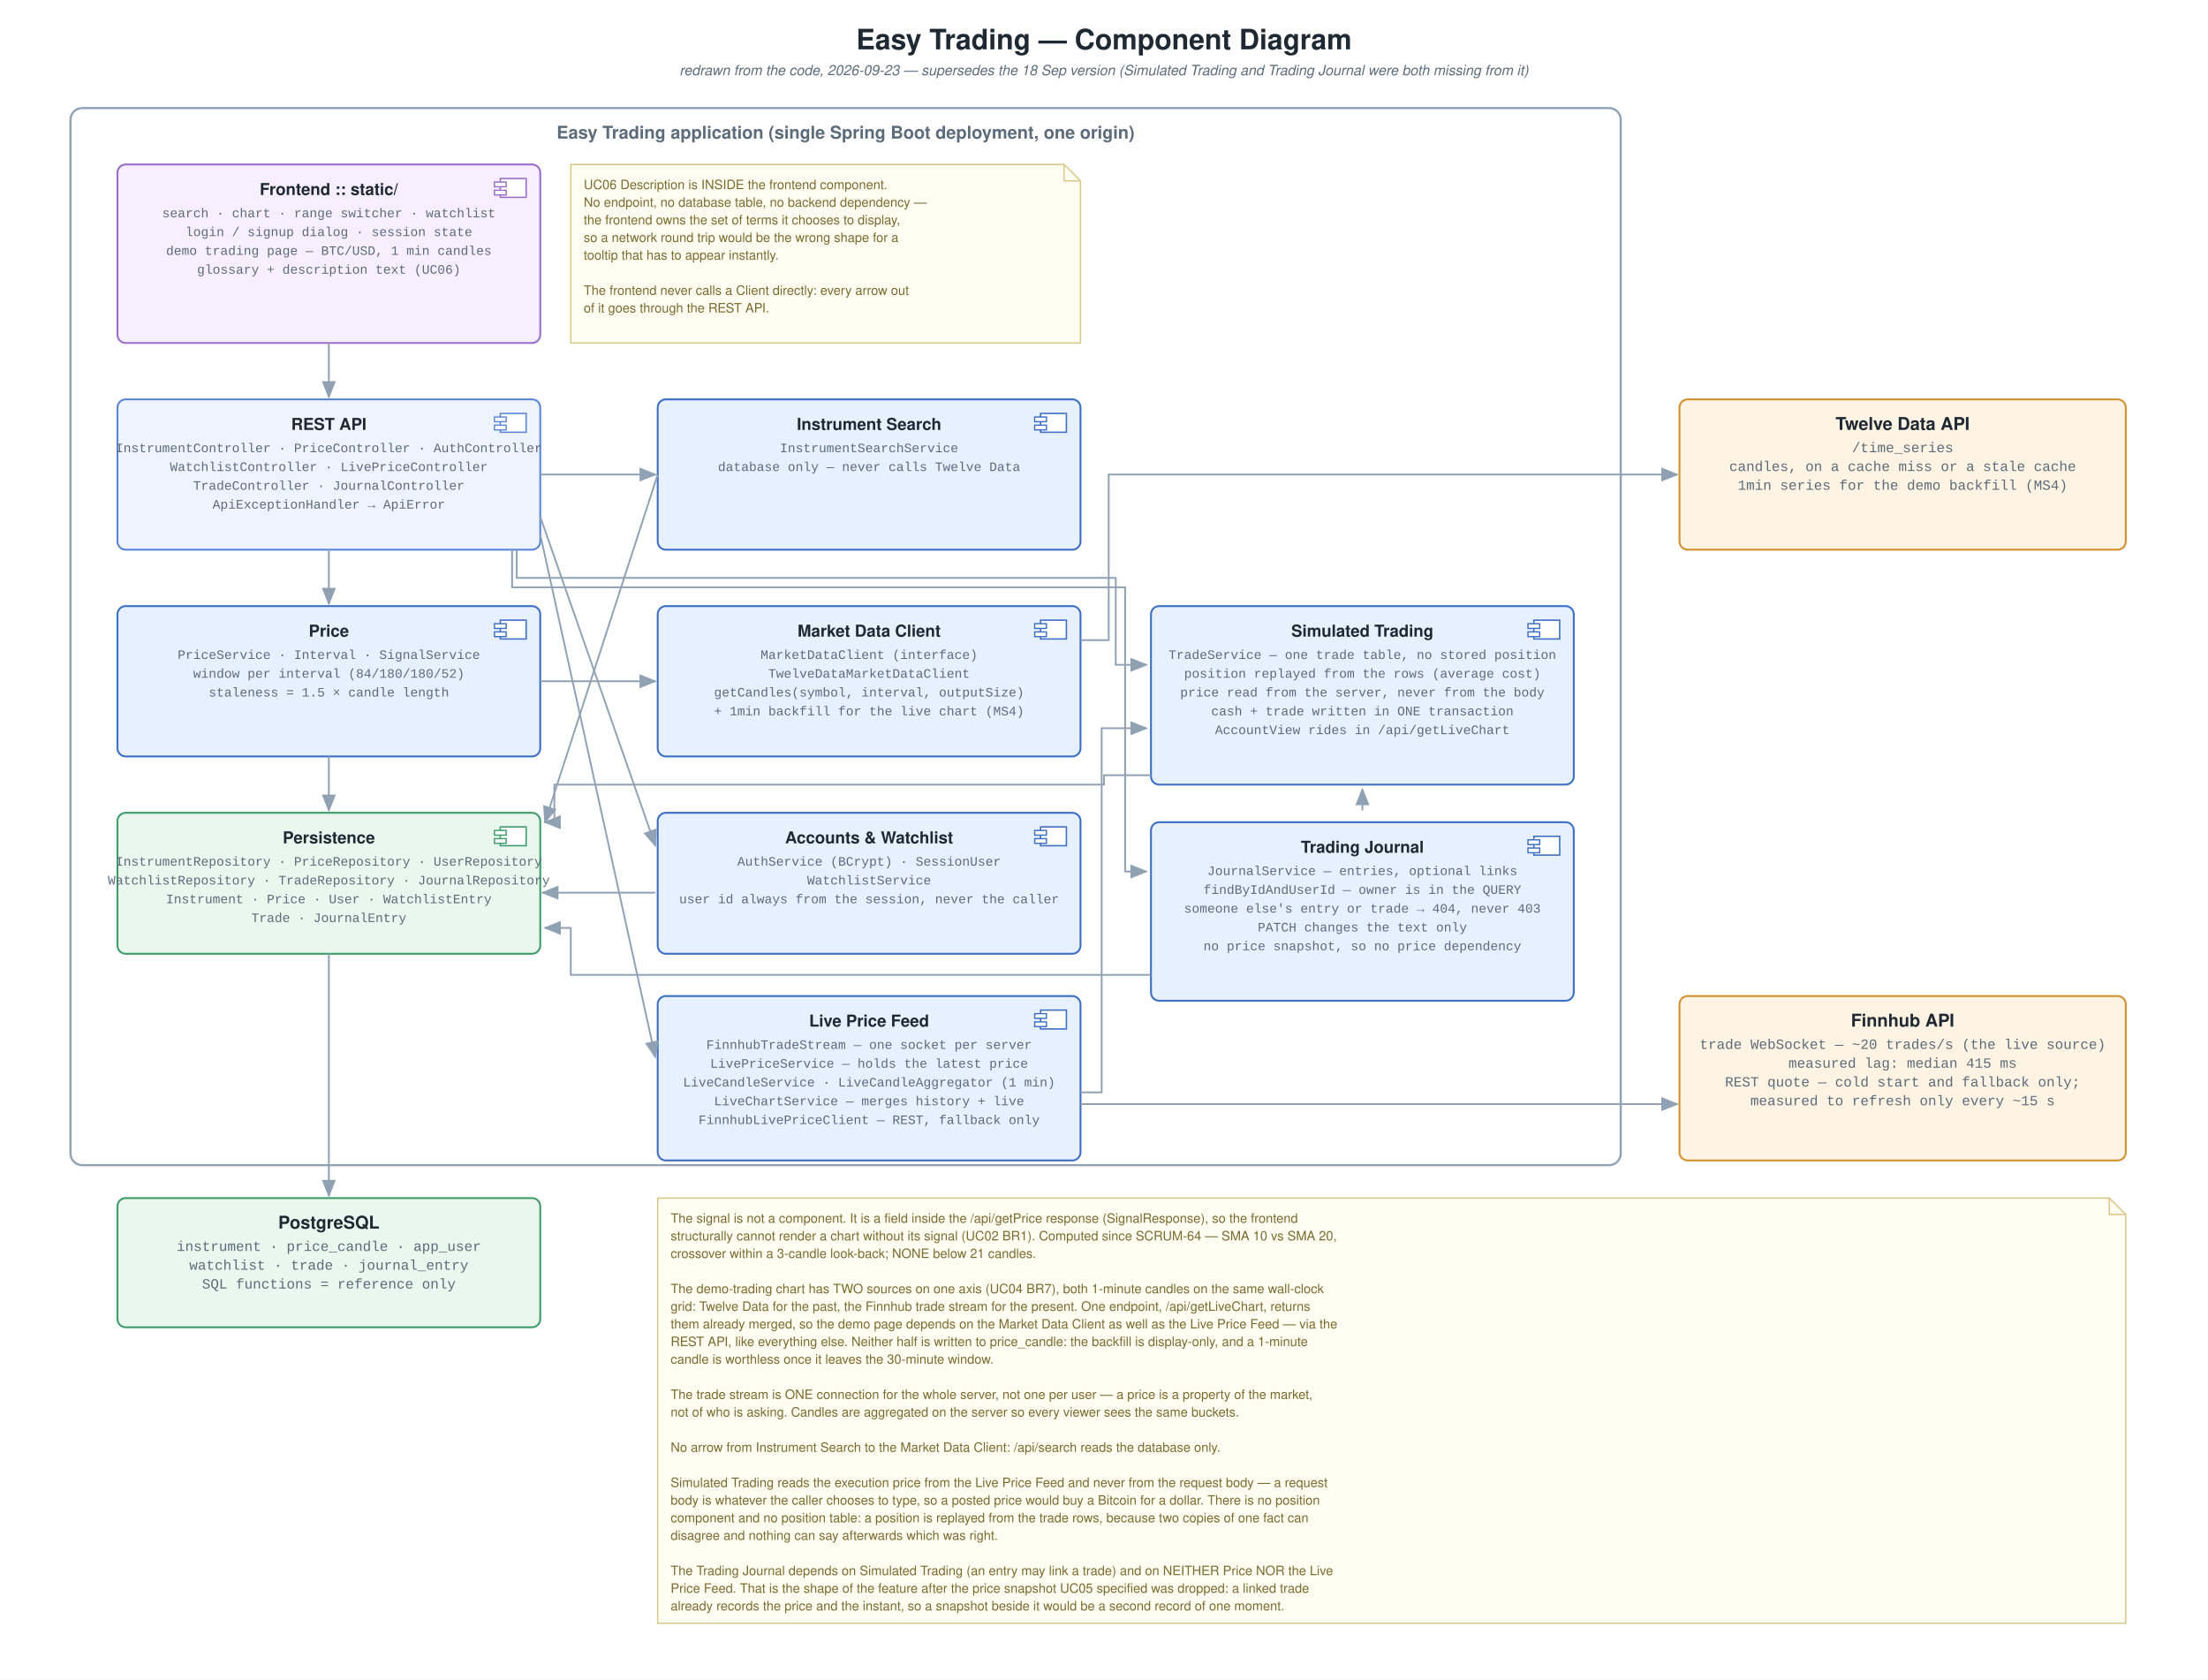
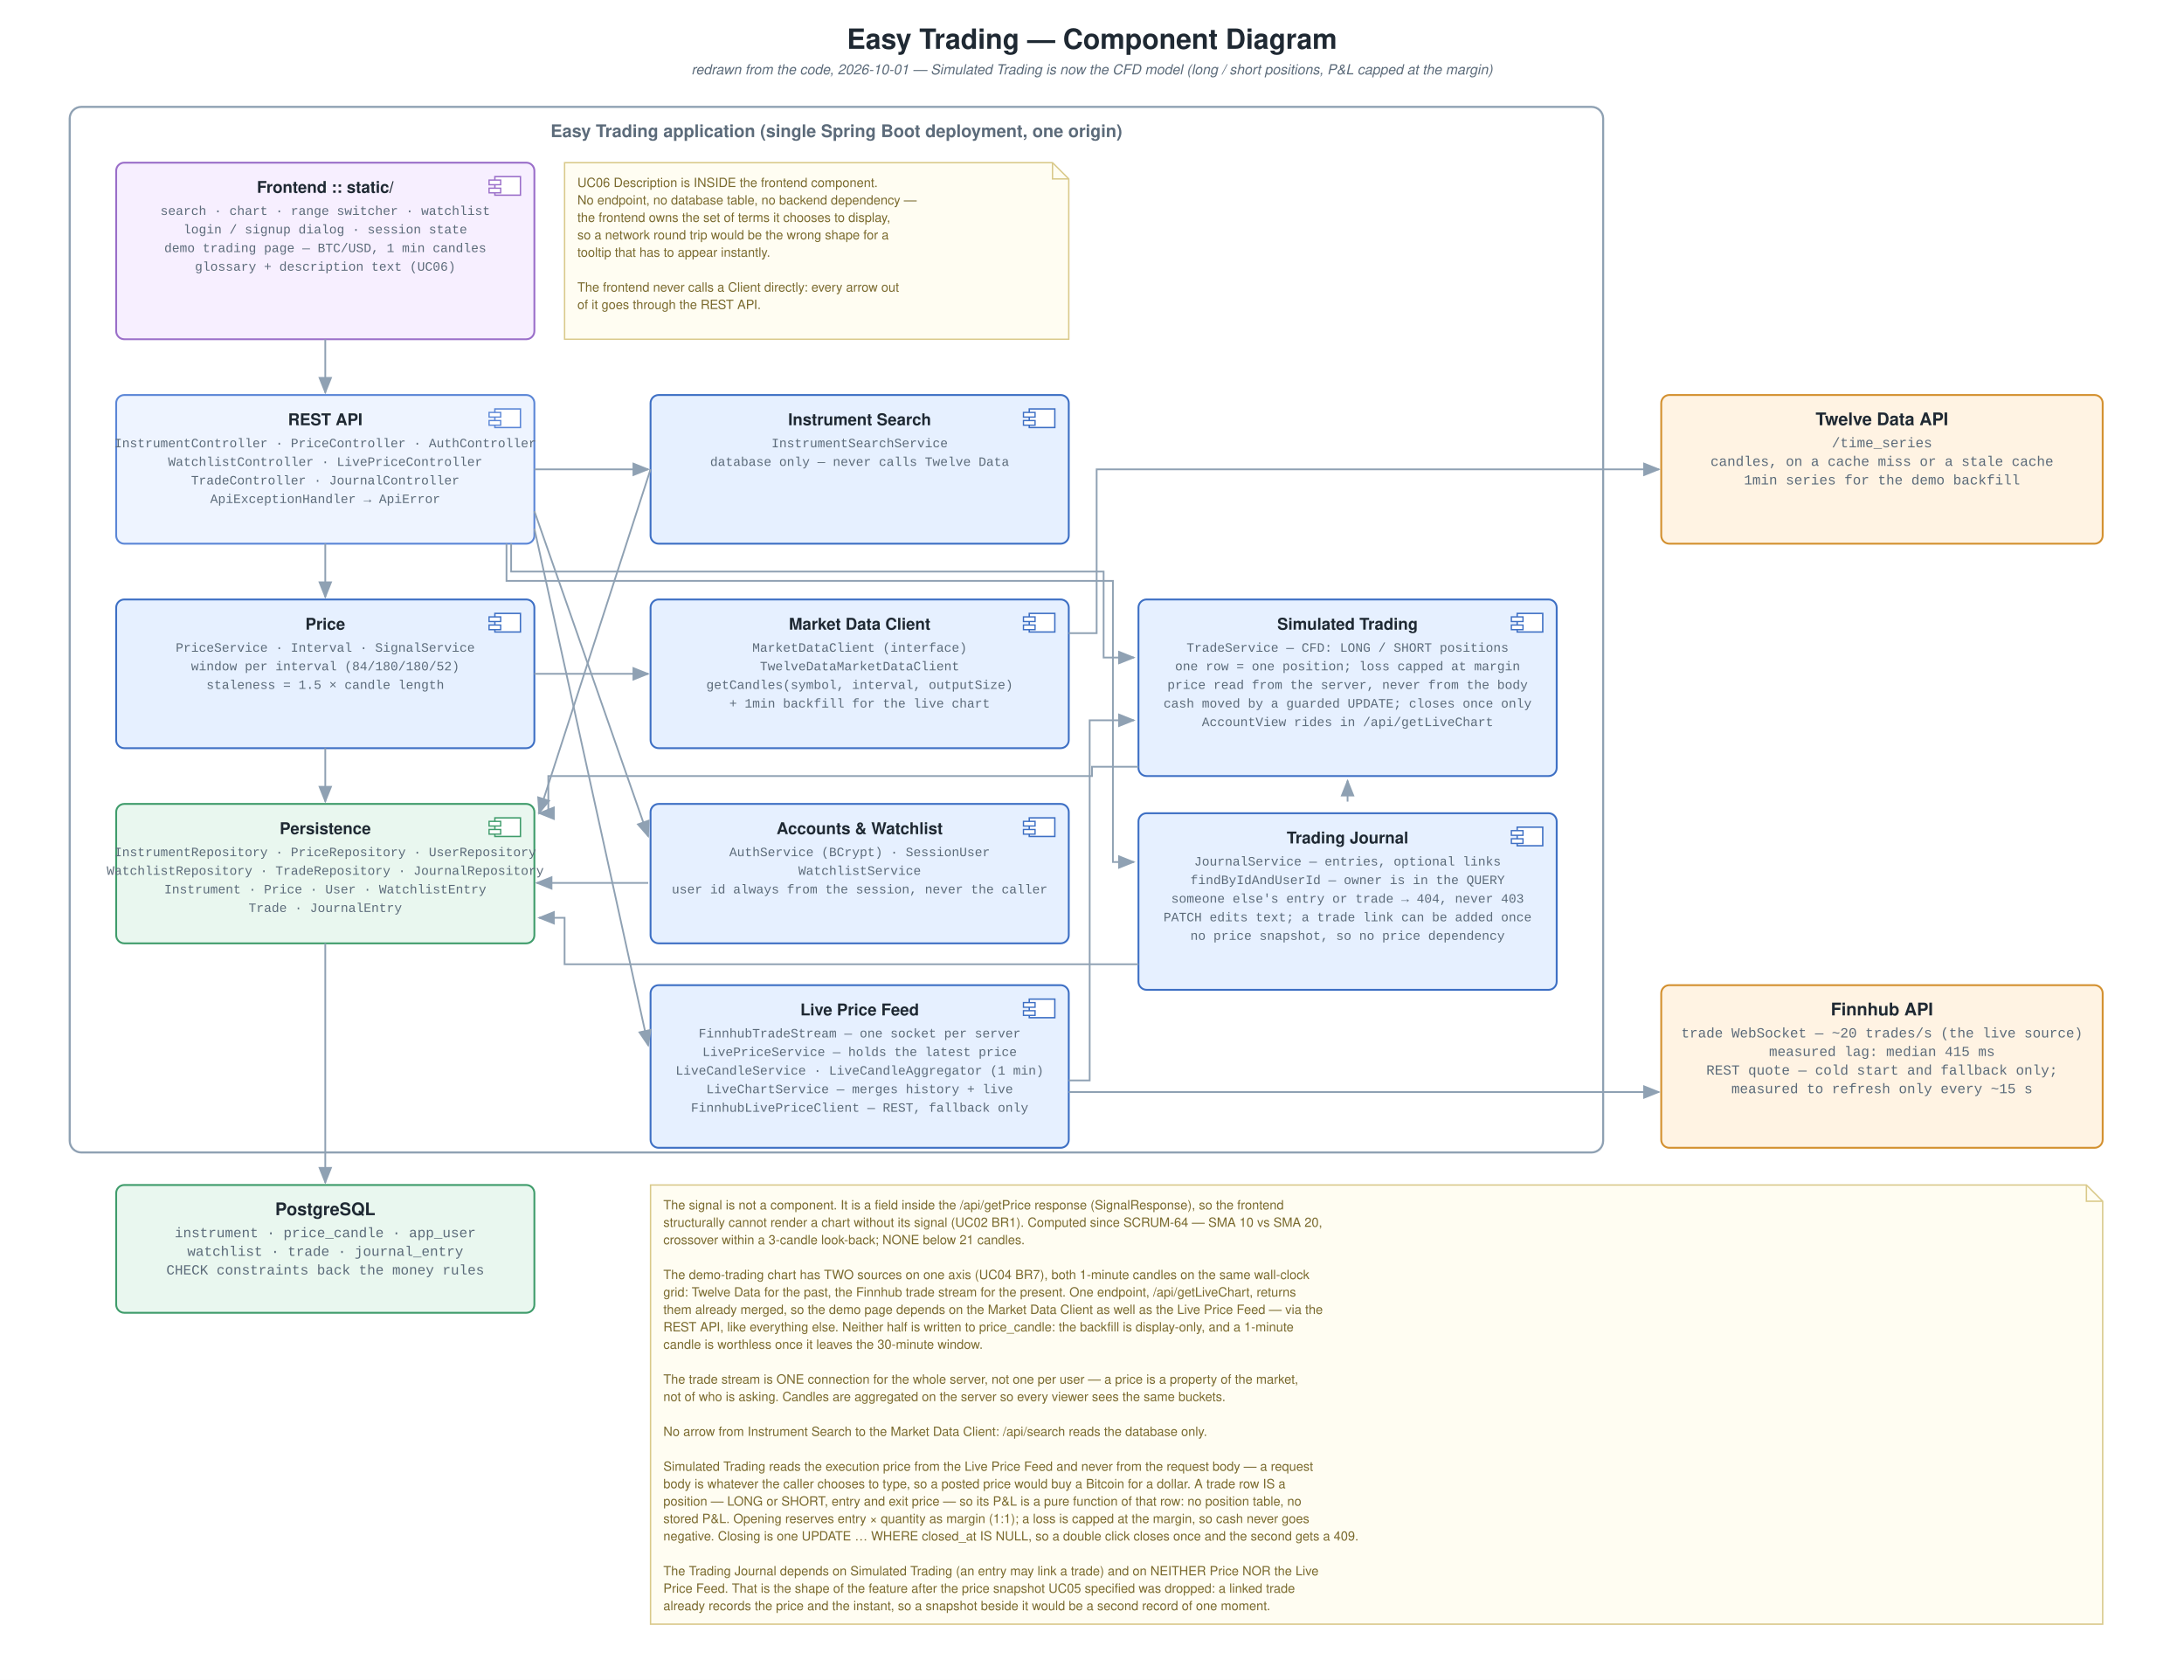
- <svg xmlns="http://www.w3.org/2000/svg" width="1880" height="1430" viewBox="0 0 1880 1430" font-family="'Helvetica Neue',Helvetica,Arial,sans-serif">
+ <svg xmlns="http://www.w3.org/2000/svg" width="1880" height="1446" viewBox="0 0 1880 1446" font-family="'Helvetica Neue',Helvetica,Arial,sans-serif">
  <defs>
    <marker id="arw" markerWidth="10" markerHeight="8" refX="9" refY="4" orient="auto">
      <path d="M0,0 L10,4 L0,8 z" fill="#8fa1b3" />
    </marker>
    <marker id="arwo" markerWidth="11" markerHeight="9" refX="10" refY="4.5" orient="auto">
      <path d="M0,0 L11,4.5 L0,9" fill="none" stroke="#8fa1b3" stroke-width="1.4" />
    </marker>
    <marker id="arwk" markerWidth="11" markerHeight="9" refX="10" refY="4.5" orient="auto">
      <path d="M0,0 L11,4.5 L0,9" fill="none" stroke="#1f2933" stroke-width="1.4" />
    </marker>
    <marker id="arwp" markerWidth="11" markerHeight="9" refX="10" refY="4.5" orient="auto">
      <path d="M0,0 L11,4.5 L0,9" fill="none" stroke="#9a6ec9" stroke-width="1.5" />
    </marker>
    <marker id="arwi" markerWidth="11" markerHeight="9" refX="10" refY="4.5" orient="auto">
      <path d="M0,0 L11,4.5 L0,9" fill="none" stroke="#3f9c6b" stroke-width="1.5" />
    </marker>
  </defs>
-   <rect width="1880" height="1430" fill="#ffffff" />
+   <rect width="1880" height="1446" fill="#ffffff" />
  <text x="940.0" y="42" font-size="24" fill="#1f2933" text-anchor="middle" font-weight="700" font-style="normal">Easy Trading — Component Diagram</text>
-   <text x="940.0" y="64" font-size="12" fill="#5c6b7a" text-anchor="middle" font-weight="normal" font-style="italic">redrawn from the code, 2026-09-23 — supersedes the 18 Sep version (Simulated Trading and Trading Journal were both missing from it)</text>
+   <text x="940.0" y="64" font-size="12" fill="#5c6b7a" text-anchor="middle" font-weight="normal" font-style="italic">redrawn from the code, 2026-10-01 — Simulated Trading is now the CFD model (long / short positions, P&amp;L capped at the margin)</text>
  <rect x="60" y="92" width="1320" height="900" rx="10" fill="none" stroke="#8fa1b3" stroke-width="1.8" />
  <text x="720.0" y="118" font-size="15" fill="#5c6b7a" text-anchor="middle" font-weight="600" font-style="normal">Easy Trading application  (single Spring Boot deployment, one origin)</text>
  <rect x="100" y="140" width="360" height="152" rx="7" fill="#f7efff" stroke="#9a6ec9" stroke-width="1.6" />
  <text x="280.0" y="166" font-size="14" fill="#1f2933" text-anchor="middle" font-weight="600" font-style="normal">Frontend  ::  static/</text>
  <text x="280.0" y="185" font-size="11" fill="#5c6b7a" text-anchor="middle" font-weight="normal" font-family="'SFMono-Regular',Consolas,'Liberation Mono',monospace" font-style="normal">search · chart · range switcher · watchlist</text>
  <text x="280.0" y="201" font-size="11" fill="#5c6b7a" text-anchor="middle" font-weight="normal" font-family="'SFMono-Regular',Consolas,'Liberation Mono',monospace" font-style="normal">login / signup dialog · session state</text>
  <text x="280.0" y="217" font-size="11" fill="#5c6b7a" text-anchor="middle" font-weight="normal" font-family="'SFMono-Regular',Consolas,'Liberation Mono',monospace" font-style="normal">demo trading page — BTC/USD, 1 min candles</text>
  <text x="280.0" y="233" font-size="11" fill="#5c6b7a" text-anchor="middle" font-weight="normal" font-family="'SFMono-Regular',Consolas,'Liberation Mono',monospace" font-style="normal">glossary + description text (UC06)</text>
  <rect x="426" y="152" width="22" height="16" fill="#fff" stroke="#9a6ec9" stroke-width="1.2" />
  <rect x="421" y="155" width="10" height="4" fill="#fff" stroke="#9a6ec9" stroke-width="1.1" />
  <rect x="421" y="162" width="10" height="4" fill="#fff" stroke="#9a6ec9" stroke-width="1.1" />
  <path d="M486,140 h420 l14,14 v138 h-434 v-152 z" fill="#fffdf2" stroke="#d9c98a" stroke-width="1.2" />
  <path d="M906,140 v14 h14" fill="none" stroke="#d9c98a" stroke-width="1.2" />
  <text x="497" y="161" font-size="11" fill="#7a6a2e" text-anchor="start" font-weight="normal" font-style="normal">UC06 Description is INSIDE the frontend component.</text>
  <text x="497" y="176" font-size="11" fill="#7a6a2e" text-anchor="start" font-weight="normal" font-style="normal">No endpoint, no database table, no backend dependency —</text>
  <text x="497" y="191" font-size="11" fill="#7a6a2e" text-anchor="start" font-weight="normal" font-style="normal">the frontend owns the set of terms it chooses to display,</text>
  <text x="497" y="206" font-size="11" fill="#7a6a2e" text-anchor="start" font-weight="normal" font-style="normal">so a network round trip would be the wrong shape for a</text>
  <text x="497" y="221" font-size="11" fill="#7a6a2e" text-anchor="start" font-weight="normal" font-style="normal">tooltip that has to appear instantly.</text>
  <text x="497" y="236" font-size="11" fill="#7a6a2e" text-anchor="start" font-weight="normal" font-style="normal" />
  <text x="497" y="251" font-size="11" fill="#7a6a2e" text-anchor="start" font-weight="normal" font-style="normal">The frontend never calls a Client directly: every arrow out</text>
  <text x="497" y="266" font-size="11" fill="#7a6a2e" text-anchor="start" font-weight="normal" font-style="normal">of it goes through the REST API.</text>
  <rect x="100" y="340" width="360" height="128" rx="7" fill="#eef4ff" stroke="#5b86d6" stroke-width="1.6" />
  <text x="280.0" y="366" font-size="14" fill="#1f2933" text-anchor="middle" font-weight="600" font-style="normal">REST API</text>
  <text x="280.0" y="385" font-size="11" fill="#5c6b7a" text-anchor="middle" font-weight="normal" font-family="'SFMono-Regular',Consolas,'Liberation Mono',monospace" font-style="normal">InstrumentController · PriceController · AuthController</text>
  <text x="280.0" y="401" font-size="11" fill="#5c6b7a" text-anchor="middle" font-weight="normal" font-family="'SFMono-Regular',Consolas,'Liberation Mono',monospace" font-style="normal">WatchlistController · LivePriceController</text>
  <text x="280.0" y="417" font-size="11" fill="#5c6b7a" text-anchor="middle" font-weight="normal" font-family="'SFMono-Regular',Consolas,'Liberation Mono',monospace" font-style="normal">TradeController · JournalController</text>
  <text x="280.0" y="433" font-size="11" fill="#5c6b7a" text-anchor="middle" font-weight="normal" font-family="'SFMono-Regular',Consolas,'Liberation Mono',monospace" font-style="normal">ApiExceptionHandler → ApiError</text>
  <rect x="426" y="352" width="22" height="16" fill="#fff" stroke="#5b86d6" stroke-width="1.2" />
  <rect x="421" y="355" width="10" height="4" fill="#fff" stroke="#5b86d6" stroke-width="1.1" />
  <rect x="421" y="362" width="10" height="4" fill="#fff" stroke="#5b86d6" stroke-width="1.1" />
  <rect x="560" y="340" width="360" height="128" rx="7" fill="#e6f0ff" stroke="#3d6fc4" stroke-width="1.6" />
  <text x="740.0" y="366" font-size="14" fill="#1f2933" text-anchor="middle" font-weight="600" font-style="normal">Instrument Search</text>
  <text x="740.0" y="385" font-size="11" fill="#5c6b7a" text-anchor="middle" font-weight="normal" font-family="'SFMono-Regular',Consolas,'Liberation Mono',monospace" font-style="normal">InstrumentSearchService</text>
  <text x="740.0" y="401" font-size="11" fill="#5c6b7a" text-anchor="middle" font-weight="normal" font-family="'SFMono-Regular',Consolas,'Liberation Mono',monospace" font-style="normal">database only — never calls Twelve Data</text>
  <rect x="886" y="352" width="22" height="16" fill="#fff" stroke="#3d6fc4" stroke-width="1.2" />
  <rect x="881" y="355" width="10" height="4" fill="#fff" stroke="#3d6fc4" stroke-width="1.1" />
  <rect x="881" y="362" width="10" height="4" fill="#fff" stroke="#3d6fc4" stroke-width="1.1" />
  <rect x="100" y="516" width="360" height="128" rx="7" fill="#e6f0ff" stroke="#3d6fc4" stroke-width="1.6" />
  <text x="280.0" y="542" font-size="14" fill="#1f2933" text-anchor="middle" font-weight="600" font-style="normal">Price</text>
  <text x="280.0" y="561" font-size="11" fill="#5c6b7a" text-anchor="middle" font-weight="normal" font-family="'SFMono-Regular',Consolas,'Liberation Mono',monospace" font-style="normal">PriceService · Interval · SignalService</text>
  <text x="280.0" y="577" font-size="11" fill="#5c6b7a" text-anchor="middle" font-weight="normal" font-family="'SFMono-Regular',Consolas,'Liberation Mono',monospace" font-style="normal">window per interval (84/180/180/52)</text>
  <text x="280.0" y="593" font-size="11" fill="#5c6b7a" text-anchor="middle" font-weight="normal" font-family="'SFMono-Regular',Consolas,'Liberation Mono',monospace" font-style="normal">staleness = 1.5 × candle length</text>
  <rect x="426" y="528" width="22" height="16" fill="#fff" stroke="#3d6fc4" stroke-width="1.2" />
  <rect x="421" y="531" width="10" height="4" fill="#fff" stroke="#3d6fc4" stroke-width="1.1" />
  <rect x="421" y="538" width="10" height="4" fill="#fff" stroke="#3d6fc4" stroke-width="1.1" />
  <rect x="560" y="516" width="360" height="128" rx="7" fill="#e6f0ff" stroke="#3d6fc4" stroke-width="1.6" />
  <text x="740.0" y="542" font-size="14" fill="#1f2933" text-anchor="middle" font-weight="600" font-style="normal">Market Data Client</text>
  <text x="740.0" y="561" font-size="11" fill="#5c6b7a" text-anchor="middle" font-weight="normal" font-family="'SFMono-Regular',Consolas,'Liberation Mono',monospace" font-style="normal">MarketDataClient (interface)</text>
  <text x="740.0" y="577" font-size="11" fill="#5c6b7a" text-anchor="middle" font-weight="normal" font-family="'SFMono-Regular',Consolas,'Liberation Mono',monospace" font-style="normal">TwelveDataMarketDataClient</text>
  <text x="740.0" y="593" font-size="11" fill="#5c6b7a" text-anchor="middle" font-weight="normal" font-family="'SFMono-Regular',Consolas,'Liberation Mono',monospace" font-style="normal">getCandles(symbol, interval, outputSize)</text>
-   <text x="740.0" y="609" font-size="11" fill="#5c6b7a" text-anchor="middle" font-weight="normal" font-family="'SFMono-Regular',Consolas,'Liberation Mono',monospace" font-style="normal">+ 1min backfill for the live chart (MS4)</text>
+   <text x="740.0" y="609" font-size="11" fill="#5c6b7a" text-anchor="middle" font-weight="normal" font-family="'SFMono-Regular',Consolas,'Liberation Mono',monospace" font-style="normal">+ 1min backfill for the live chart</text>
  <rect x="886" y="528" width="22" height="16" fill="#fff" stroke="#3d6fc4" stroke-width="1.2" />
  <rect x="881" y="531" width="10" height="4" fill="#fff" stroke="#3d6fc4" stroke-width="1.1" />
  <rect x="881" y="538" width="10" height="4" fill="#fff" stroke="#3d6fc4" stroke-width="1.1" />
  <rect x="100" y="692" width="360" height="120" rx="7" fill="#e9f7ef" stroke="#3f9c6b" stroke-width="1.6" />
  <text x="280.0" y="718" font-size="14" fill="#1f2933" text-anchor="middle" font-weight="600" font-style="normal">Persistence</text>
  <text x="280.0" y="737" font-size="11" fill="#5c6b7a" text-anchor="middle" font-weight="normal" font-family="'SFMono-Regular',Consolas,'Liberation Mono',monospace" font-style="normal">InstrumentRepository · PriceRepository · UserRepository</text>
  <text x="280.0" y="753" font-size="11" fill="#5c6b7a" text-anchor="middle" font-weight="normal" font-family="'SFMono-Regular',Consolas,'Liberation Mono',monospace" font-style="normal">WatchlistRepository · TradeRepository · JournalRepository</text>
  <text x="280.0" y="769" font-size="11" fill="#5c6b7a" text-anchor="middle" font-weight="normal" font-family="'SFMono-Regular',Consolas,'Liberation Mono',monospace" font-style="normal">Instrument · Price · User · WatchlistEntry</text>
  <text x="280.0" y="785" font-size="11" fill="#5c6b7a" text-anchor="middle" font-weight="normal" font-family="'SFMono-Regular',Consolas,'Liberation Mono',monospace" font-style="normal">Trade · JournalEntry</text>
  <rect x="426" y="704" width="22" height="16" fill="#fff" stroke="#3f9c6b" stroke-width="1.2" />
  <rect x="421" y="707" width="10" height="4" fill="#fff" stroke="#3f9c6b" stroke-width="1.1" />
  <rect x="421" y="714" width="10" height="4" fill="#fff" stroke="#3f9c6b" stroke-width="1.1" />
  <rect x="560" y="692" width="360" height="120" rx="7" fill="#e6f0ff" stroke="#3d6fc4" stroke-width="1.6" />
  <text x="740.0" y="718" font-size="14" fill="#1f2933" text-anchor="middle" font-weight="600" font-style="normal">Accounts &amp; Watchlist</text>
  <text x="740.0" y="737" font-size="11" fill="#5c6b7a" text-anchor="middle" font-weight="normal" font-family="'SFMono-Regular',Consolas,'Liberation Mono',monospace" font-style="normal">AuthService (BCrypt) · SessionUser</text>
  <text x="740.0" y="753" font-size="11" fill="#5c6b7a" text-anchor="middle" font-weight="normal" font-family="'SFMono-Regular',Consolas,'Liberation Mono',monospace" font-style="normal">WatchlistService</text>
  <text x="740.0" y="769" font-size="11" fill="#5c6b7a" text-anchor="middle" font-weight="normal" font-family="'SFMono-Regular',Consolas,'Liberation Mono',monospace" font-style="normal">user id always from the session, never the caller</text>
  <rect x="886" y="704" width="22" height="16" fill="#fff" stroke="#3d6fc4" stroke-width="1.2" />
  <rect x="881" y="707" width="10" height="4" fill="#fff" stroke="#3d6fc4" stroke-width="1.1" />
  <rect x="881" y="714" width="10" height="4" fill="#fff" stroke="#3d6fc4" stroke-width="1.1" />
  <rect x="980" y="516" width="360" height="152" rx="7" fill="#e6f0ff" stroke="#3d6fc4" stroke-width="1.6" />
  <text x="1160.0" y="542" font-size="14" fill="#1f2933" text-anchor="middle" font-weight="600" font-style="normal">Simulated Trading</text>
-   <text x="1160.0" y="561" font-size="11" fill="#5c6b7a" text-anchor="middle" font-weight="normal" font-family="'SFMono-Regular',Consolas,'Liberation Mono',monospace" font-style="normal">TradeService — one trade table, no stored position</text>
-   <text x="1160.0" y="577" font-size="11" fill="#5c6b7a" text-anchor="middle" font-weight="normal" font-family="'SFMono-Regular',Consolas,'Liberation Mono',monospace" font-style="normal">position replayed from the rows (average cost)</text>
+   <text x="1160.0" y="561" font-size="11" fill="#5c6b7a" text-anchor="middle" font-weight="normal" font-family="'SFMono-Regular',Consolas,'Liberation Mono',monospace" font-style="normal">TradeService — CFD: LONG / SHORT positions</text>
+   <text x="1160.0" y="577" font-size="11" fill="#5c6b7a" text-anchor="middle" font-weight="normal" font-family="'SFMono-Regular',Consolas,'Liberation Mono',monospace" font-style="normal">one row = one position; loss capped at margin</text>
  <text x="1160.0" y="593" font-size="11" fill="#5c6b7a" text-anchor="middle" font-weight="normal" font-family="'SFMono-Regular',Consolas,'Liberation Mono',monospace" font-style="normal">price read from the server, never from the body</text>
-   <text x="1160.0" y="609" font-size="11" fill="#5c6b7a" text-anchor="middle" font-weight="normal" font-family="'SFMono-Regular',Consolas,'Liberation Mono',monospace" font-style="normal">cash + trade written in ONE transaction</text>
+   <text x="1160.0" y="609" font-size="11" fill="#5c6b7a" text-anchor="middle" font-weight="normal" font-family="'SFMono-Regular',Consolas,'Liberation Mono',monospace" font-style="normal">cash moved by a guarded UPDATE; closes once only</text>
  <text x="1160.0" y="625" font-size="11" fill="#5c6b7a" text-anchor="middle" font-weight="normal" font-family="'SFMono-Regular',Consolas,'Liberation Mono',monospace" font-style="normal">AccountView rides in /api/getLiveChart</text>
  <rect x="1306" y="528" width="22" height="16" fill="#fff" stroke="#3d6fc4" stroke-width="1.2" />
  <rect x="1301" y="531" width="10" height="4" fill="#fff" stroke="#3d6fc4" stroke-width="1.1" />
  <rect x="1301" y="538" width="10" height="4" fill="#fff" stroke="#3d6fc4" stroke-width="1.1" />
  <rect x="980" y="700" width="360" height="152" rx="7" fill="#e6f0ff" stroke="#3d6fc4" stroke-width="1.6" />
  <text x="1160.0" y="726" font-size="14" fill="#1f2933" text-anchor="middle" font-weight="600" font-style="normal">Trading Journal</text>
  <text x="1160.0" y="745" font-size="11" fill="#5c6b7a" text-anchor="middle" font-weight="normal" font-family="'SFMono-Regular',Consolas,'Liberation Mono',monospace" font-style="normal">JournalService — entries, optional links</text>
  <text x="1160.0" y="761" font-size="11" fill="#5c6b7a" text-anchor="middle" font-weight="normal" font-family="'SFMono-Regular',Consolas,'Liberation Mono',monospace" font-style="normal">findByIdAndUserId — owner is in the QUERY</text>
  <text x="1160.0" y="777" font-size="11" fill="#5c6b7a" text-anchor="middle" font-weight="normal" font-family="'SFMono-Regular',Consolas,'Liberation Mono',monospace" font-style="normal">someone else's entry or trade → 404, never 403</text>
-   <text x="1160.0" y="793" font-size="11" fill="#5c6b7a" text-anchor="middle" font-weight="normal" font-family="'SFMono-Regular',Consolas,'Liberation Mono',monospace" font-style="normal">PATCH changes the text only</text>
+   <text x="1160.0" y="793" font-size="11" fill="#5c6b7a" text-anchor="middle" font-weight="normal" font-family="'SFMono-Regular',Consolas,'Liberation Mono',monospace" font-style="normal">PATCH edits text; a trade link can be added once</text>
  <text x="1160.0" y="809" font-size="11" fill="#5c6b7a" text-anchor="middle" font-weight="normal" font-family="'SFMono-Regular',Consolas,'Liberation Mono',monospace" font-style="normal">no price snapshot, so no price dependency</text>
  <rect x="1306" y="712" width="22" height="16" fill="#fff" stroke="#3d6fc4" stroke-width="1.2" />
  <rect x="1301" y="715" width="10" height="4" fill="#fff" stroke="#3d6fc4" stroke-width="1.1" />
  <rect x="1301" y="722" width="10" height="4" fill="#fff" stroke="#3d6fc4" stroke-width="1.1" />
  <rect x="560" y="848" width="360" height="140" rx="7" fill="#e6f0ff" stroke="#3d6fc4" stroke-width="1.6" />
  <text x="740.0" y="874" font-size="14" fill="#1f2933" text-anchor="middle" font-weight="600" font-style="normal">Live Price Feed</text>
  <text x="740.0" y="893" font-size="11" fill="#5c6b7a" text-anchor="middle" font-weight="normal" font-family="'SFMono-Regular',Consolas,'Liberation Mono',monospace" font-style="normal">FinnhubTradeStream — one socket per server</text>
  <text x="740.0" y="909" font-size="11" fill="#5c6b7a" text-anchor="middle" font-weight="normal" font-family="'SFMono-Regular',Consolas,'Liberation Mono',monospace" font-style="normal">LivePriceService — holds the latest price</text>
  <text x="740.0" y="925" font-size="11" fill="#5c6b7a" text-anchor="middle" font-weight="normal" font-family="'SFMono-Regular',Consolas,'Liberation Mono',monospace" font-style="normal">LiveCandleService · LiveCandleAggregator (1 min)</text>
  <text x="740.0" y="941" font-size="11" fill="#5c6b7a" text-anchor="middle" font-weight="normal" font-family="'SFMono-Regular',Consolas,'Liberation Mono',monospace" font-style="normal">LiveChartService — merges history + live</text>
  <text x="740.0" y="957" font-size="11" fill="#5c6b7a" text-anchor="middle" font-weight="normal" font-family="'SFMono-Regular',Consolas,'Liberation Mono',monospace" font-style="normal">FinnhubLivePriceClient — REST, fallback only</text>
  <rect x="886" y="860" width="22" height="16" fill="#fff" stroke="#3d6fc4" stroke-width="1.2" />
  <rect x="881" y="863" width="10" height="4" fill="#fff" stroke="#3d6fc4" stroke-width="1.1" />
  <rect x="881" y="870" width="10" height="4" fill="#fff" stroke="#3d6fc4" stroke-width="1.1" />
  <line x1="280.0" y1="292.0" x2="280.0" y2="338.0" stroke="#8fa1b3" stroke-width="1.5" marker-end="url(#arw)" />
  <line x1="280.0" y1="468.0" x2="280.0" y2="514.0" stroke="#8fa1b3" stroke-width="1.5" marker-end="url(#arw)" />
  <line x1="460.0" y1="404.0" x2="558.0" y2="404.0" stroke="#8fa1b3" stroke-width="1.5" marker-end="url(#arw)" />
  <line x1="460.0" y1="440.0" x2="558.0" y2="720.0" stroke="#8fa1b3" stroke-width="1.5" marker-end="url(#arw)" />
  <line x1="460.0" y1="580.0" x2="558.0" y2="580.0" stroke="#8fa1b3" stroke-width="1.5" marker-end="url(#arw)" />
  <line x1="280.0" y1="644.0" x2="280.0" y2="690.0" stroke="#8fa1b3" stroke-width="1.5" marker-end="url(#arw)" />
  <line x1="560.0" y1="404.0" x2="464.0" y2="700.0" stroke="#8fa1b3" stroke-width="1.5" marker-end="url(#arw)" />
  <line x1="558.0" y1="760.0" x2="462.0" y2="760.0" stroke="#8fa1b3" stroke-width="1.5" marker-end="url(#arw)" />
  <line x1="460.0" y1="455.0" x2="558.0" y2="900.0" stroke="#8fa1b3" stroke-width="1.5" marker-end="url(#arw)" />
  <polyline points="440.0,468.0 440.0,492.0 950.0,492.0 950.0,566.0 976.0,566.0" fill="none" stroke="#8fa1b3" stroke-width="1.5" marker-end="url(#arw)" />
  <polyline points="436.0,468.0 436.0,500.0 958.0,500.0 958.0,742.0 976.0,742.0" fill="none" stroke="#8fa1b3" stroke-width="1.5" marker-end="url(#arw)" />
  <polyline points="920.0,930.0 938.0,930.0 938.0,620.0 976.0,620.0" fill="none" stroke="#8fa1b3" stroke-width="1.5" marker-end="url(#arw)" />
  <line x1="1160.0" y1="690.0" x2="1160.0" y2="672.0" stroke="#8fa1b3" stroke-width="1.5" marker-end="url(#arw)" />
  <polyline points="980.0,660.0 940.0,660.0 940.0,668.0 472.0,668.0 472.0,700.0 464.0,700.0" fill="none" stroke="#8fa1b3" stroke-width="1.5" marker-end="url(#arw)" />
  <polyline points="980.0,830.0 486.0,830.0 486.0,790.0 464.0,790.0" fill="none" stroke="#8fa1b3" stroke-width="1.5" marker-end="url(#arw)" />
  <rect x="1430" y="340" width="380" height="128" rx="7" fill="#fff3e3" stroke="#d3902f" stroke-width="1.6" />
  <text x="1620.0" y="366" font-size="15" fill="#1f2933" text-anchor="middle" font-weight="600" font-style="normal">Twelve Data API</text>
  <text x="1620.0" y="385" font-size="12" fill="#5c6b7a" text-anchor="middle" font-weight="normal" font-family="'SFMono-Regular',Consolas,'Liberation Mono',monospace" font-style="normal">/time_series</text>
  <text x="1620.0" y="401" font-size="12" fill="#5c6b7a" text-anchor="middle" font-weight="normal" font-family="'SFMono-Regular',Consolas,'Liberation Mono',monospace" font-style="normal">candles, on a cache miss or a stale cache</text>
-   <text x="1620.0" y="417" font-size="12" fill="#5c6b7a" text-anchor="middle" font-weight="normal" font-family="'SFMono-Regular',Consolas,'Liberation Mono',monospace" font-style="normal">1min series for the demo backfill (MS4)</text>
+   <text x="1620.0" y="417" font-size="12" fill="#5c6b7a" text-anchor="middle" font-weight="normal" font-family="'SFMono-Regular',Consolas,'Liberation Mono',monospace" font-style="normal">1min series for the demo backfill</text>
  <rect x="1430" y="848" width="380" height="140" rx="7" fill="#fff3e3" stroke="#d3902f" stroke-width="1.6" />
  <text x="1620.0" y="874" font-size="15" fill="#1f2933" text-anchor="middle" font-weight="600" font-style="normal">Finnhub API</text>
  <text x="1620.0" y="893" font-size="12" fill="#5c6b7a" text-anchor="middle" font-weight="normal" font-family="'SFMono-Regular',Consolas,'Liberation Mono',monospace" font-style="normal">trade WebSocket — ~20 trades/s (the live source)</text>
  <text x="1620.0" y="909" font-size="12" fill="#5c6b7a" text-anchor="middle" font-weight="normal" font-family="'SFMono-Regular',Consolas,'Liberation Mono',monospace" font-style="normal">measured lag: median 415 ms</text>
  <text x="1620.0" y="925" font-size="12" fill="#5c6b7a" text-anchor="middle" font-weight="normal" font-family="'SFMono-Regular',Consolas,'Liberation Mono',monospace" font-style="normal">REST quote — cold start and fallback only;</text>
  <text x="1620.0" y="941" font-size="12" fill="#5c6b7a" text-anchor="middle" font-weight="normal" font-family="'SFMono-Regular',Consolas,'Liberation Mono',monospace" font-style="normal">measured to refresh only every ~15 s</text>
  <polyline points="920.0,545.0 944.0,545.0 944.0,404.0 1428.0,404.0" fill="none" stroke="#8fa1b3" stroke-width="1.5" marker-end="url(#arw)" />
  <line x1="920.0" y1="940.0" x2="1428.0" y2="940.0" stroke="#8fa1b3" stroke-width="1.5" marker-end="url(#arw)" />
  <rect x="100" y="1020" width="360" height="110" rx="7" fill="#e9f7ef" stroke="#3f9c6b" stroke-width="1.6" />
  <text x="280.0" y="1046" font-size="15" fill="#1f2933" text-anchor="middle" font-weight="600" font-style="normal">PostgreSQL</text>
  <text x="280.0" y="1065" font-size="12" fill="#5c6b7a" text-anchor="middle" font-weight="normal" font-family="'SFMono-Regular',Consolas,'Liberation Mono',monospace" font-style="normal">instrument · price_candle · app_user</text>
  <text x="280.0" y="1081" font-size="12" fill="#5c6b7a" text-anchor="middle" font-weight="normal" font-family="'SFMono-Regular',Consolas,'Liberation Mono',monospace" font-style="normal">watchlist · trade · journal_entry</text>
-   <text x="280.0" y="1097" font-size="12" fill="#5c6b7a" text-anchor="middle" font-weight="normal" font-family="'SFMono-Regular',Consolas,'Liberation Mono',monospace" font-style="normal">SQL functions = reference only</text>
+   <text x="280.0" y="1097" font-size="12" fill="#5c6b7a" text-anchor="middle" font-weight="normal" font-family="'SFMono-Regular',Consolas,'Liberation Mono',monospace" font-style="normal">CHECK constraints back the money rules</text>
  <line x1="280.0" y1="812.0" x2="280.0" y2="1018.0" stroke="#8fa1b3" stroke-width="1.5" marker-end="url(#arw)" />
-   <path d="M560,1020 h1236 l14,14 v348 h-1250 v-362 z" fill="#fffdf2" stroke="#d9c98a" stroke-width="1.2" />
+   <path d="M560,1020 h1236 l14,14 v364 h-1250 v-378 z" fill="#fffdf2" stroke="#d9c98a" stroke-width="1.2" />
  <path d="M1796,1020 v14 h14" fill="none" stroke="#d9c98a" stroke-width="1.2" />
  <text x="571" y="1041" font-size="11" fill="#7a6a2e" text-anchor="start" font-weight="normal" font-style="normal">The signal is not a component. It is a field inside the /api/getPrice response (SignalResponse), so the frontend</text>
  <text x="571" y="1056" font-size="11" fill="#7a6a2e" text-anchor="start" font-weight="normal" font-style="normal">structurally cannot render a chart without its signal (UC02 BR1). Computed since SCRUM-64 — SMA 10 vs SMA 20,</text>
  <text x="571" y="1071" font-size="11" fill="#7a6a2e" text-anchor="start" font-weight="normal" font-style="normal">crossover within a 3-candle look-back; NONE below 21 candles.</text>
  <text x="571" y="1086" font-size="11" fill="#7a6a2e" text-anchor="start" font-weight="normal" font-style="normal" />
  <text x="571" y="1101" font-size="11" fill="#7a6a2e" text-anchor="start" font-weight="normal" font-style="normal">The demo-trading chart has TWO sources on one axis (UC04 BR7), both 1-minute candles on the same wall-clock</text>
  <text x="571" y="1116" font-size="11" fill="#7a6a2e" text-anchor="start" font-weight="normal" font-style="normal">grid: Twelve Data for the past, the Finnhub trade stream for the present. One endpoint, /api/getLiveChart, returns</text>
  <text x="571" y="1131" font-size="11" fill="#7a6a2e" text-anchor="start" font-weight="normal" font-style="normal">them already merged, so the demo page depends on the Market Data Client as well as the Live Price Feed — via the</text>
  <text x="571" y="1146" font-size="11" fill="#7a6a2e" text-anchor="start" font-weight="normal" font-style="normal">REST API, like everything else. Neither half is written to price_candle: the backfill is display-only, and a 1-minute</text>
  <text x="571" y="1161" font-size="11" fill="#7a6a2e" text-anchor="start" font-weight="normal" font-style="normal">candle is worthless once it leaves the 30-minute window.</text>
  <text x="571" y="1176" font-size="11" fill="#7a6a2e" text-anchor="start" font-weight="normal" font-style="normal" />
  <text x="571" y="1191" font-size="11" fill="#7a6a2e" text-anchor="start" font-weight="normal" font-style="normal">The trade stream is ONE connection for the whole server, not one per user — a price is a property of the market,</text>
  <text x="571" y="1206" font-size="11" fill="#7a6a2e" text-anchor="start" font-weight="normal" font-style="normal">not of who is asking. Candles are aggregated on the server so every viewer sees the same buckets.</text>
  <text x="571" y="1221" font-size="11" fill="#7a6a2e" text-anchor="start" font-weight="normal" font-style="normal" />
  <text x="571" y="1236" font-size="11" fill="#7a6a2e" text-anchor="start" font-weight="normal" font-style="normal">No arrow from Instrument Search to the Market Data Client: /api/search reads the database only.</text>
  <text x="571" y="1251" font-size="11" fill="#7a6a2e" text-anchor="start" font-weight="normal" font-style="normal" />
  <text x="571" y="1266" font-size="11" fill="#7a6a2e" text-anchor="start" font-weight="normal" font-style="normal">Simulated Trading reads the execution price from the Live Price Feed and never from the request body — a request</text>
-   <text x="571" y="1281" font-size="11" fill="#7a6a2e" text-anchor="start" font-weight="normal" font-style="normal">body is whatever the caller chooses to type, so a posted price would buy a Bitcoin for a dollar. There is no position</text>
-   <text x="571" y="1296" font-size="11" fill="#7a6a2e" text-anchor="start" font-weight="normal" font-style="normal">component and no position table: a position is replayed from the trade rows, because two copies of one fact can</text>
-   <text x="571" y="1311" font-size="11" fill="#7a6a2e" text-anchor="start" font-weight="normal" font-style="normal">disagree and nothing can say afterwards which was right.</text>
-   <text x="571" y="1326" font-size="11" fill="#7a6a2e" text-anchor="start" font-weight="normal" font-style="normal" />
-   <text x="571" y="1341" font-size="11" fill="#7a6a2e" text-anchor="start" font-weight="normal" font-style="normal">The Trading Journal depends on Simulated Trading (an entry may link a trade) and on NEITHER Price NOR the Live</text>
-   <text x="571" y="1356" font-size="11" fill="#7a6a2e" text-anchor="start" font-weight="normal" font-style="normal">Price Feed. That is the shape of the feature after the price snapshot UC05 specified was dropped: a linked trade</text>
-   <text x="571" y="1371" font-size="11" fill="#7a6a2e" text-anchor="start" font-weight="normal" font-style="normal">already records the price and the instant, so a snapshot beside it would be a second record of one moment.</text>
+   <text x="571" y="1281" font-size="11" fill="#7a6a2e" text-anchor="start" font-weight="normal" font-style="normal">body is whatever the caller chooses to type, so a posted price would buy a Bitcoin for a dollar. A trade row IS a</text>
+   <text x="571" y="1296" font-size="11" fill="#7a6a2e" text-anchor="start" font-weight="normal" font-style="normal">position — LONG or SHORT, entry and exit price — so its P&amp;L is a pure function of that row: no position table, no</text>
+   <text x="571" y="1311" font-size="11" fill="#7a6a2e" text-anchor="start" font-weight="normal" font-style="normal">stored P&amp;L. Opening reserves entry × quantity as margin (1:1); a loss is capped at the margin, so cash never goes</text>
+   <text x="571" y="1326" font-size="11" fill="#7a6a2e" text-anchor="start" font-weight="normal" font-style="normal">negative. Closing is one UPDATE … WHERE closed_at IS NULL, so a double click closes once and the second gets a 409.</text>
+   <text x="571" y="1341" font-size="11" fill="#7a6a2e" text-anchor="start" font-weight="normal" font-style="normal" />
+   <text x="571" y="1356" font-size="11" fill="#7a6a2e" text-anchor="start" font-weight="normal" font-style="normal">The Trading Journal depends on Simulated Trading (an entry may link a trade) and on NEITHER Price NOR the Live</text>
+   <text x="571" y="1371" font-size="11" fill="#7a6a2e" text-anchor="start" font-weight="normal" font-style="normal">Price Feed. That is the shape of the feature after the price snapshot UC05 specified was dropped: a linked trade</text>
+   <text x="571" y="1386" font-size="11" fill="#7a6a2e" text-anchor="start" font-weight="normal" font-style="normal">already records the price and the instant, so a snapshot beside it would be a second record of one moment.</text>
</svg>
